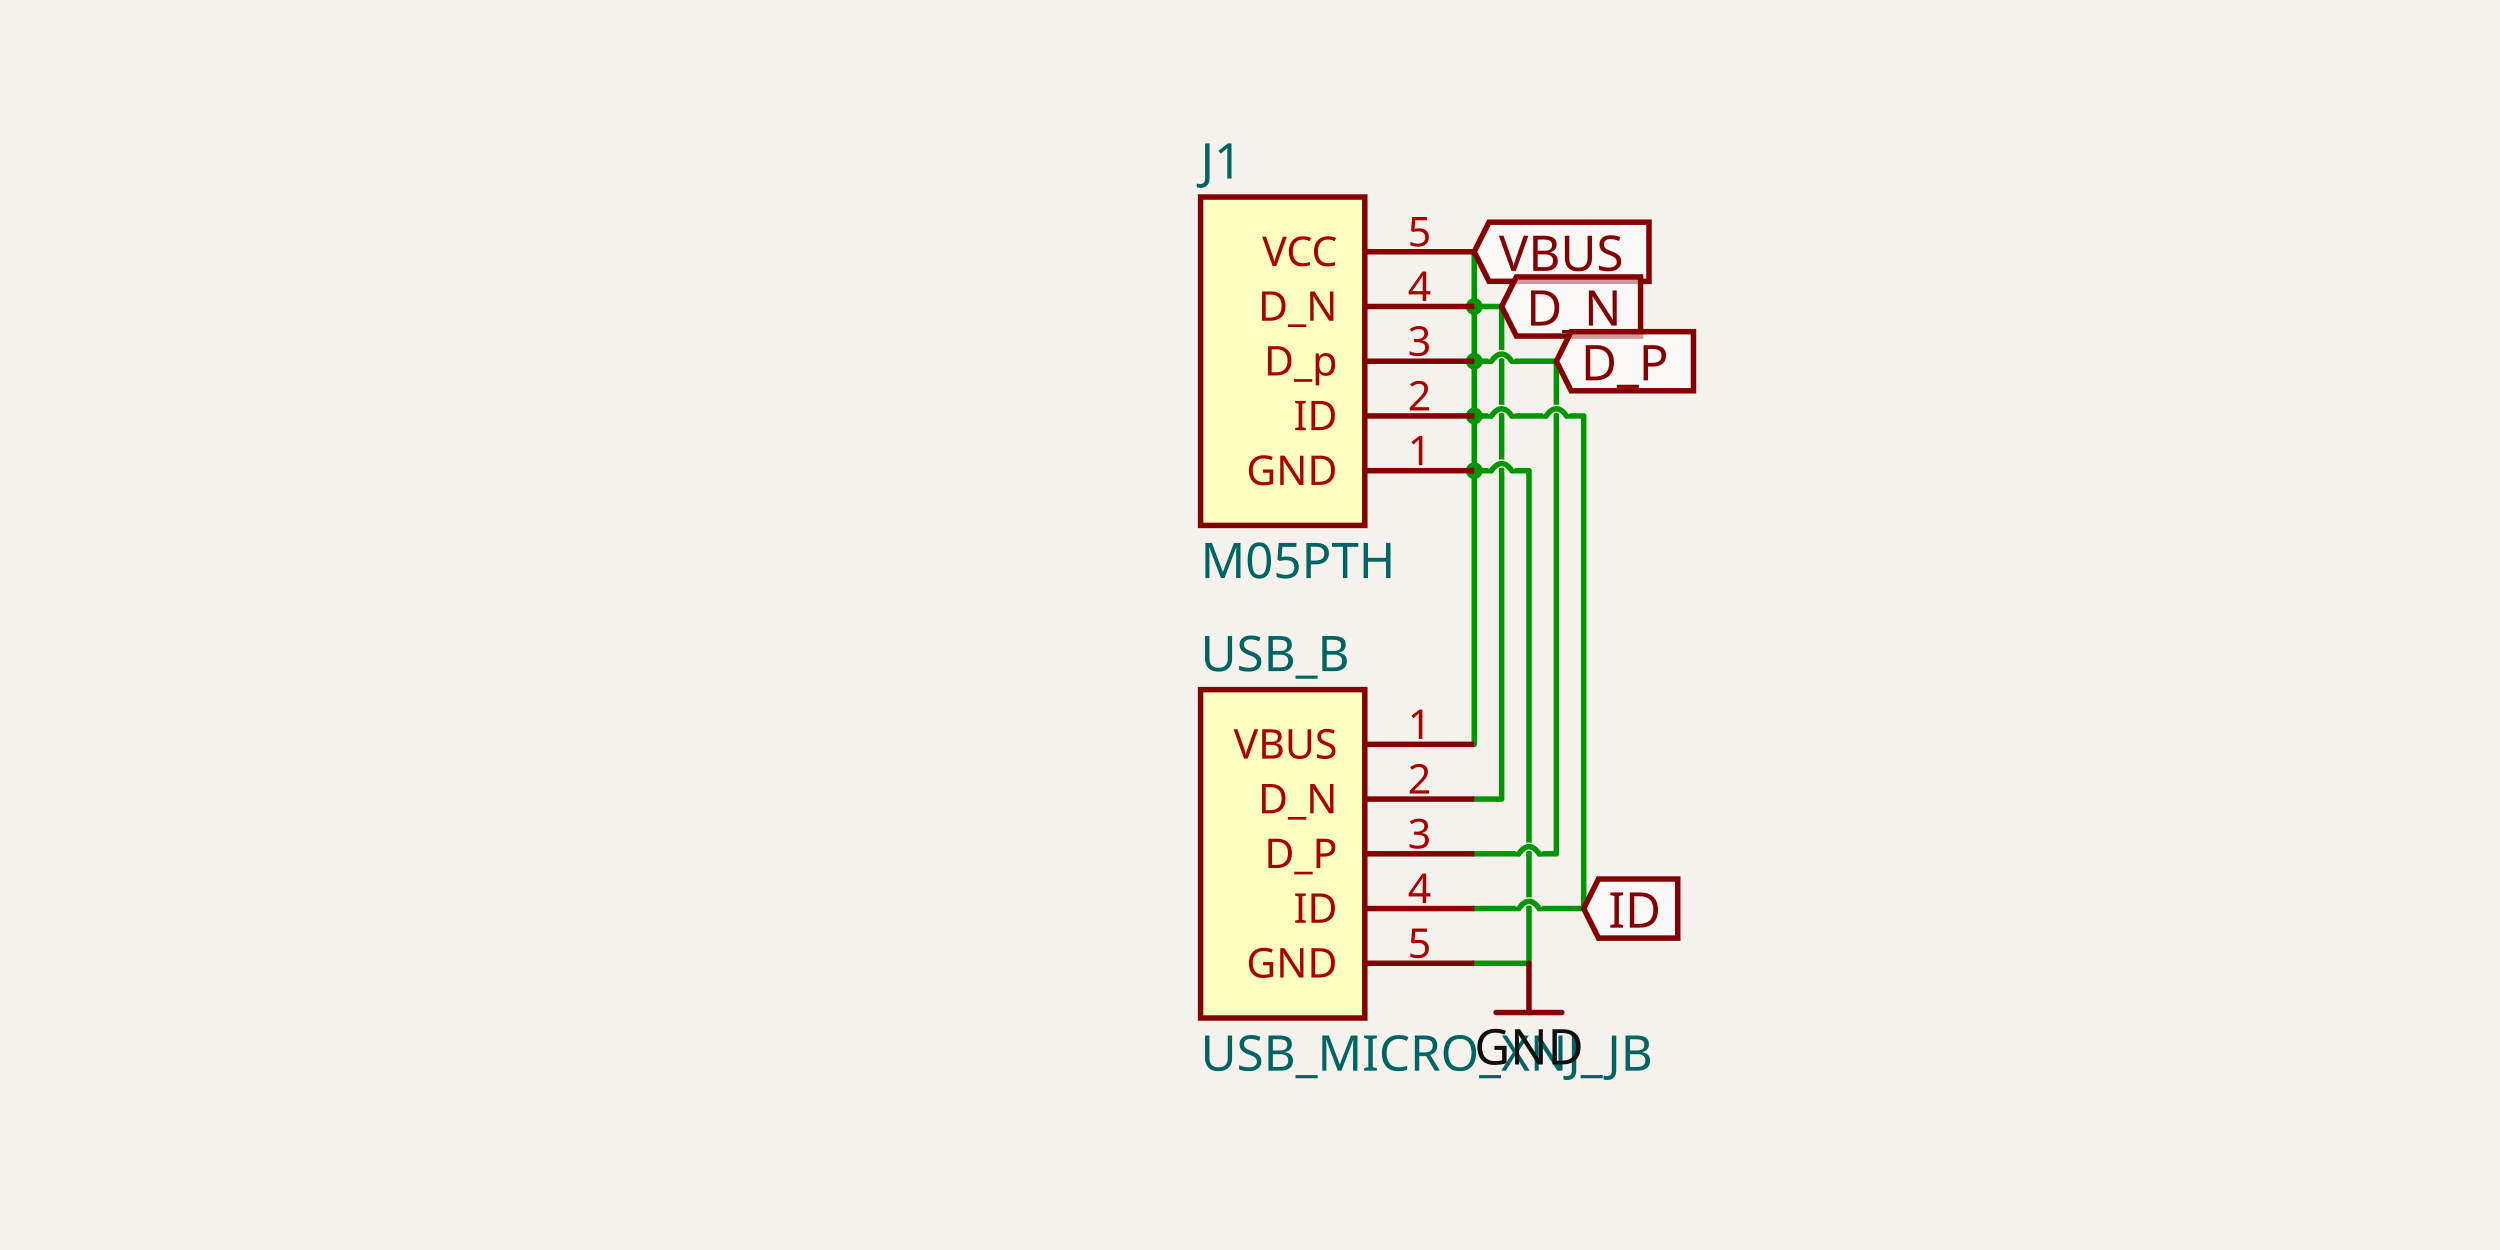
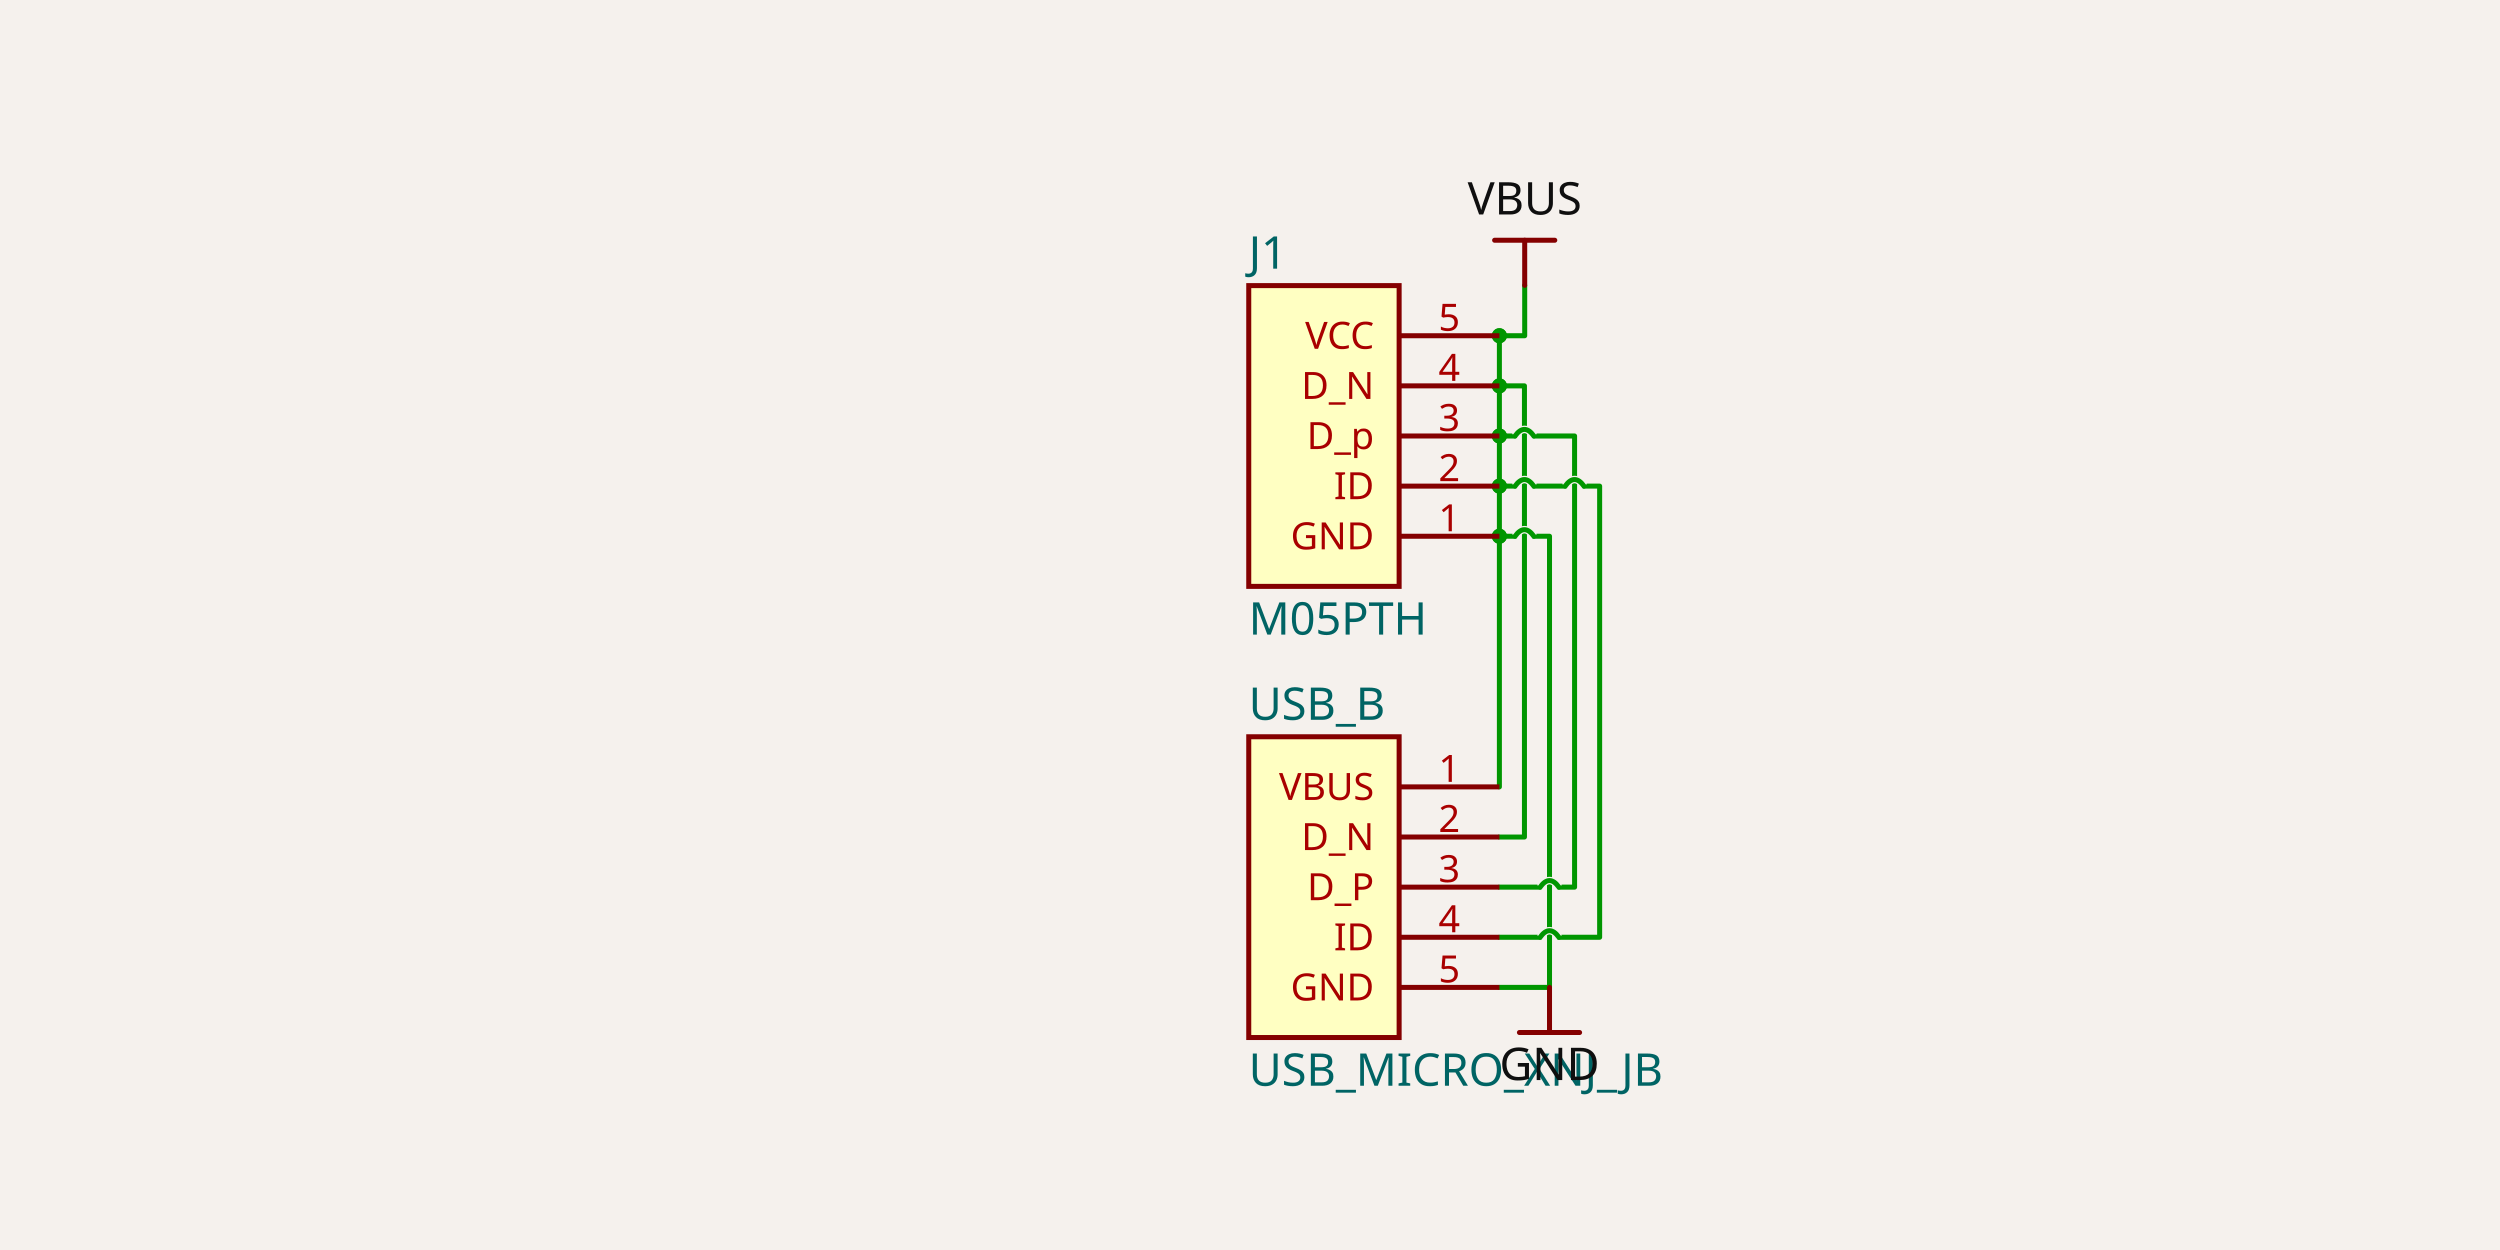
- <svg xmlns="http://www.w3.org/2000/svg" width="1200" height="600" style="background-color: rgb(245, 241, 237)" data-real-to-screen-transform="matrix(131.3561795785,0,0,-131.3561795785,615.6926849203,173.3901570436)" data-software-used-string="@tscircuit/core@0.0.783">
+ <svg xmlns="http://www.w3.org/2000/svg" width="1200" height="600" style="background-color: rgb(245, 241, 237)" data-real-to-screen-transform="matrix(120.3063802484,0,0,-120.3063802484,635.4903821733,209.2769586547)">
  <style>
              .boundary { fill: rgb(245, 241, 237); }
              .schematic-boundary { fill: none; stroke: #fff; }
              .component { fill: none; stroke: rgb(132, 0, 0); }
              .chip { fill: rgb(255, 255, 194); stroke: rgb(132, 0, 0); }
              .component-pin { fill: none; stroke: rgb(132, 0, 0); }
              /* Basic per-trace hover fallback */
              .trace:hover {
                filter: invert(1);
              }
              .trace:hover .trace-crossing-outline {
                opacity: 0;
              }
              .trace:hover .trace-junction {
                filter: invert(1);
              }
              /* Net-hover highlighting: when a trace or its overlays are hovered,
                 invert color for all traces (base + overlays) sharing the same
                 subcircuit connectivity key. Also hide crossing outline during hover. */
-               svg:has(:is(g.trace[data-subcircuit-connectivity-map-key="unnamedsubcircuit44406_connectivity_net0"], g.trace-overlays[data-subcircuit-connectivity-map-key="unnamedsubcircuit44406_connectivity_net0"]):hover) :is(g.trace[data-subcircuit-connectivity-map-key="unnamedsubcircuit44406_connectivity_net0"], g.trace-overlays[data-subcircuit-connectivity-map-key="unnamedsubcircuit44406_connectivity_net0"]) { filter: invert(1); }
- svg:has(:is(g.trace[data-subcircuit-connectivity-map-key="unnamedsubcircuit44406_connectivity_net0"], g.trace-overlays[data-subcircuit-connectivity-map-key="unnamedsubcircuit44406_connectivity_net0"]):hover) g.trace-overlays[data-subcircuit-connectivity-map-key="unnamedsubcircuit44406_connectivity_net0"] .trace-crossing-outline { opacity: 0; }
- svg:has(:is(g.trace[data-subcircuit-connectivity-map-key="unnamedsubcircuit44406_connectivity_net1"], g.trace-overlays[data-subcircuit-connectivity-map-key="unnamedsubcircuit44406_connectivity_net1"]):hover) :is(g.trace[data-subcircuit-connectivity-map-key="unnamedsubcircuit44406_connectivity_net1"], g.trace-overlays[data-subcircuit-connectivity-map-key="unnamedsubcircuit44406_connectivity_net1"]) { filter: invert(1); }
- svg:has(:is(g.trace[data-subcircuit-connectivity-map-key="unnamedsubcircuit44406_connectivity_net1"], g.trace-overlays[data-subcircuit-connectivity-map-key="unnamedsubcircuit44406_connectivity_net1"]):hover) g.trace-overlays[data-subcircuit-connectivity-map-key="unnamedsubcircuit44406_connectivity_net1"] .trace-crossing-outline { opacity: 0; }
- svg:has(:is(g.trace[data-subcircuit-connectivity-map-key="unnamedsubcircuit44406_connectivity_net2"], g.trace-overlays[data-subcircuit-connectivity-map-key="unnamedsubcircuit44406_connectivity_net2"]):hover) :is(g.trace[data-subcircuit-connectivity-map-key="unnamedsubcircuit44406_connectivity_net2"], g.trace-overlays[data-subcircuit-connectivity-map-key="unnamedsubcircuit44406_connectivity_net2"]) { filter: invert(1); }
- svg:has(:is(g.trace[data-subcircuit-connectivity-map-key="unnamedsubcircuit44406_connectivity_net2"], g.trace-overlays[data-subcircuit-connectivity-map-key="unnamedsubcircuit44406_connectivity_net2"]):hover) g.trace-overlays[data-subcircuit-connectivity-map-key="unnamedsubcircuit44406_connectivity_net2"] .trace-crossing-outline { opacity: 0; }
- svg:has(:is(g.trace[data-subcircuit-connectivity-map-key="unnamedsubcircuit44406_connectivity_net3"], g.trace-overlays[data-subcircuit-connectivity-map-key="unnamedsubcircuit44406_connectivity_net3"]):hover) :is(g.trace[data-subcircuit-connectivity-map-key="unnamedsubcircuit44406_connectivity_net3"], g.trace-overlays[data-subcircuit-connectivity-map-key="unnamedsubcircuit44406_connectivity_net3"]) { filter: invert(1); }
- svg:has(:is(g.trace[data-subcircuit-connectivity-map-key="unnamedsubcircuit44406_connectivity_net3"], g.trace-overlays[data-subcircuit-connectivity-map-key="unnamedsubcircuit44406_connectivity_net3"]):hover) g.trace-overlays[data-subcircuit-connectivity-map-key="unnamedsubcircuit44406_connectivity_net3"] .trace-crossing-outline { opacity: 0; }
- svg:has(:is(g.trace[data-subcircuit-connectivity-map-key="unnamedsubcircuit44406_connectivity_net4"], g.trace-overlays[data-subcircuit-connectivity-map-key="unnamedsubcircuit44406_connectivity_net4"]):hover) :is(g.trace[data-subcircuit-connectivity-map-key="unnamedsubcircuit44406_connectivity_net4"], g.trace-overlays[data-subcircuit-connectivity-map-key="unnamedsubcircuit44406_connectivity_net4"]) { filter: invert(1); }
- svg:has(:is(g.trace[data-subcircuit-connectivity-map-key="unnamedsubcircuit44406_connectivity_net4"], g.trace-overlays[data-subcircuit-connectivity-map-key="unnamedsubcircuit44406_connectivity_net4"]):hover) g.trace-overlays[data-subcircuit-connectivity-map-key="unnamedsubcircuit44406_connectivity_net4"] .trace-crossing-outline { opacity: 0; }
+               svg:has(:is(g.trace[data-subcircuit-connectivity-map-key="unnamedsubcircuit36155_connectivity_net0"], g.trace-overlays[data-subcircuit-connectivity-map-key="unnamedsubcircuit36155_connectivity_net0"]):hover) :is(g.trace[data-subcircuit-connectivity-map-key="unnamedsubcircuit36155_connectivity_net0"], g.trace-overlays[data-subcircuit-connectivity-map-key="unnamedsubcircuit36155_connectivity_net0"]) { filter: invert(1); }
+ svg:has(:is(g.trace[data-subcircuit-connectivity-map-key="unnamedsubcircuit36155_connectivity_net0"], g.trace-overlays[data-subcircuit-connectivity-map-key="unnamedsubcircuit36155_connectivity_net0"]):hover) g.trace-overlays[data-subcircuit-connectivity-map-key="unnamedsubcircuit36155_connectivity_net0"] .trace-crossing-outline { opacity: 0; }
+ svg:has(:is(g.trace[data-subcircuit-connectivity-map-key="unnamedsubcircuit36155_connectivity_net1"], g.trace-overlays[data-subcircuit-connectivity-map-key="unnamedsubcircuit36155_connectivity_net1"]):hover) :is(g.trace[data-subcircuit-connectivity-map-key="unnamedsubcircuit36155_connectivity_net1"], g.trace-overlays[data-subcircuit-connectivity-map-key="unnamedsubcircuit36155_connectivity_net1"]) { filter: invert(1); }
+ svg:has(:is(g.trace[data-subcircuit-connectivity-map-key="unnamedsubcircuit36155_connectivity_net1"], g.trace-overlays[data-subcircuit-connectivity-map-key="unnamedsubcircuit36155_connectivity_net1"]):hover) g.trace-overlays[data-subcircuit-connectivity-map-key="unnamedsubcircuit36155_connectivity_net1"] .trace-crossing-outline { opacity: 0; }
+ svg:has(:is(g.trace[data-subcircuit-connectivity-map-key="unnamedsubcircuit36155_connectivity_net2"], g.trace-overlays[data-subcircuit-connectivity-map-key="unnamedsubcircuit36155_connectivity_net2"]):hover) :is(g.trace[data-subcircuit-connectivity-map-key="unnamedsubcircuit36155_connectivity_net2"], g.trace-overlays[data-subcircuit-connectivity-map-key="unnamedsubcircuit36155_connectivity_net2"]) { filter: invert(1); }
+ svg:has(:is(g.trace[data-subcircuit-connectivity-map-key="unnamedsubcircuit36155_connectivity_net2"], g.trace-overlays[data-subcircuit-connectivity-map-key="unnamedsubcircuit36155_connectivity_net2"]):hover) g.trace-overlays[data-subcircuit-connectivity-map-key="unnamedsubcircuit36155_connectivity_net2"] .trace-crossing-outline { opacity: 0; }
+ svg:has(:is(g.trace[data-subcircuit-connectivity-map-key="unnamedsubcircuit36155_connectivity_net3"], g.trace-overlays[data-subcircuit-connectivity-map-key="unnamedsubcircuit36155_connectivity_net3"]):hover) :is(g.trace[data-subcircuit-connectivity-map-key="unnamedsubcircuit36155_connectivity_net3"], g.trace-overlays[data-subcircuit-connectivity-map-key="unnamedsubcircuit36155_connectivity_net3"]) { filter: invert(1); }
+ svg:has(:is(g.trace[data-subcircuit-connectivity-map-key="unnamedsubcircuit36155_connectivity_net3"], g.trace-overlays[data-subcircuit-connectivity-map-key="unnamedsubcircuit36155_connectivity_net3"]):hover) g.trace-overlays[data-subcircuit-connectivity-map-key="unnamedsubcircuit36155_connectivity_net3"] .trace-crossing-outline { opacity: 0; }
+ svg:has(:is(g.trace[data-subcircuit-connectivity-map-key="unnamedsubcircuit36155_connectivity_net4"], g.trace-overlays[data-subcircuit-connectivity-map-key="unnamedsubcircuit36155_connectivity_net4"]):hover) :is(g.trace[data-subcircuit-connectivity-map-key="unnamedsubcircuit36155_connectivity_net4"], g.trace-overlays[data-subcircuit-connectivity-map-key="unnamedsubcircuit36155_connectivity_net4"]) { filter: invert(1); }
+ svg:has(:is(g.trace[data-subcircuit-connectivity-map-key="unnamedsubcircuit36155_connectivity_net4"], g.trace-overlays[data-subcircuit-connectivity-map-key="unnamedsubcircuit36155_connectivity_net4"]):hover) g.trace-overlays[data-subcircuit-connectivity-map-key="unnamedsubcircuit36155_connectivity_net4"] .trace-crossing-outline { opacity: 0; }
              .text { font-family: sans-serif; fill: rgb(0, 150, 0); }
              .pin-number { fill: rgb(169, 0, 0); }
              .port-label { fill: rgb(0, 100, 100); }
              .component-name { fill: rgb(0, 100, 100); }
            </style>
  <rect class="boundary" x="0" y="0" width="1200" height="600" />
-   <g class="trace" data-layer="base" data-circuit-json-type="schematic_trace" data-schematic-trace-id="schematic_trace_0" data-subcircuit-connectivity-map-key="unnamedsubcircuit44406_connectivity_net0">
-     <path d="M 707.642 357.289 L 707.642 120.848" class="trace-invisible-hover-outline" stroke="rgb(0, 150, 0)" fill="none" stroke-width="21.017px" stroke-linecap="round" opacity="0" stroke-linejoin="round" />
-     <path d="M 707.642 357.289 L 707.642 120.848" stroke="rgb(0, 150, 0)" fill="none" stroke-width="2.627px" stroke-linecap="round" stroke-linejoin="round" />
-   </g>
-   <g class="trace" data-layer="base" data-circuit-json-type="schematic_trace" data-schematic-trace-id="schematic_trace_1" data-subcircuit-connectivity-map-key="unnamedsubcircuit44406_connectivity_net1">
-     <path d="M 707.642 383.56 L 720.778 383.56 L 720.778 147.119 L 707.642 147.119" class="trace-invisible-hover-outline" stroke="rgb(0, 150, 0)" fill="none" stroke-width="21.017px" stroke-linecap="round" opacity="0" stroke-linejoin="round" />
-     <path d="M 707.642 383.56 L 720.778 383.56 L 720.778 147.119 L 707.642 147.119" stroke="rgb(0, 150, 0)" fill="none" stroke-width="2.627px" stroke-linecap="round" stroke-linejoin="round" />
-   </g>
-   <g class="trace" data-layer="base" data-circuit-json-type="schematic_trace" data-schematic-trace-id="schematic_trace_2" data-subcircuit-connectivity-map-key="unnamedsubcircuit44406_connectivity_net2">
-     <path d="M 707.642 409.831 L 728.987 409.831M 738.839 409.831 L 747.049 409.831 L 747.049 173.39 L 725.703 173.39M 715.852 173.39 L 707.642 173.39" class="trace-invisible-hover-outline" stroke="rgb(0, 150, 0)" fill="none" stroke-width="21.017px" stroke-linecap="round" opacity="0" stroke-linejoin="round" />
-     <path d="M 707.642 409.831 L 728.987 409.831M 738.839 409.831 L 747.049 409.831 L 747.049 173.39 L 725.703 173.39M 715.852 173.39 L 707.642 173.39" stroke="rgb(0, 150, 0)" fill="none" stroke-width="2.627px" stroke-linecap="round" stroke-linejoin="round" />
-   </g>
-   <g class="trace" data-layer="base" data-circuit-json-type="schematic_trace" data-schematic-trace-id="schematic_trace_3" data-subcircuit-connectivity-map-key="unnamedsubcircuit44406_connectivity_net3">
-     <path d="M 707.642 436.103 L 728.987 436.103M 738.839 436.103 L 760.184 436.103 L 760.184 199.661 L 751.975 199.661M 742.123 199.661 L 725.703 199.661M 715.852 199.661 L 707.642 199.661" class="trace-invisible-hover-outline" stroke="rgb(0, 150, 0)" fill="none" stroke-width="21.017px" stroke-linecap="round" opacity="0" stroke-linejoin="round" />
-     <path d="M 707.642 436.103 L 728.987 436.103M 738.839 436.103 L 760.184 436.103 L 760.184 199.661 L 751.975 199.661M 742.123 199.661 L 725.703 199.661M 715.852 199.661 L 707.642 199.661" stroke="rgb(0, 150, 0)" fill="none" stroke-width="2.627px" stroke-linecap="round" stroke-linejoin="round" />
-   </g>
-   <g class="trace" data-layer="base" data-circuit-json-type="schematic_trace" data-schematic-trace-id="schematic_trace_4" data-subcircuit-connectivity-map-key="unnamedsubcircuit44406_connectivity_net4">
-     <path d="M 707.642 462.374 L 733.913 462.374 L 733.913 225.933 L 725.703 225.933M 715.852 225.933 L 707.642 225.933" class="trace-invisible-hover-outline" stroke="rgb(0, 150, 0)" fill="none" stroke-width="21.017px" stroke-linecap="round" opacity="0" stroke-linejoin="round" />
-     <path d="M 707.642 462.374 L 733.913 462.374 L 733.913 225.933 L 725.703 225.933M 715.852 225.933 L 707.642 225.933" stroke="rgb(0, 150, 0)" fill="none" stroke-width="2.627px" stroke-linecap="round" stroke-linejoin="round" />
-   </g>
-   <g class="trace-overlays" data-layer="overlay" data-circuit-json-type="schematic_trace" data-schematic-trace-id="schematic_trace_0" data-subcircuit-connectivity-map-key="unnamedsubcircuit44406_connectivity_net0">
-     <circle cx="707.642" cy="147.119" r="3.941" class="trace-junction" fill="rgb(0, 150, 0)" />
-     <circle cx="707.642" cy="173.39" r="3.941" class="trace-junction" fill="rgb(0, 150, 0)" />
-     <circle cx="707.642" cy="199.661" r="3.941" class="trace-junction" fill="rgb(0, 150, 0)" />
-     <circle cx="707.642" cy="225.933" r="3.941" class="trace-junction" fill="rgb(0, 150, 0)" />
-   </g>
-   <g class="trace-overlays" data-layer="overlay" data-circuit-json-type="schematic_trace" data-schematic-trace-id="schematic_trace_1" data-subcircuit-connectivity-map-key="unnamedsubcircuit44406_connectivity_net1">
-     <circle cx="707.642" cy="147.119" r="3.941" class="trace-junction" fill="rgb(0, 150, 0)" />
-   </g>
-   <g class="trace-overlays" data-layer="overlay" data-circuit-json-type="schematic_trace" data-schematic-trace-id="schematic_trace_2" data-subcircuit-connectivity-map-key="unnamedsubcircuit44406_connectivity_net2">
-     <path class="trace-crossing-outline" d="M 728.987 409.831 Q 733.913 402.935 738.839 409.831" stroke="rgb(245, 241, 237)" fill="none" stroke-width="3.941px" stroke-linecap="butt" />
-     <path d="M 728.987 409.831 Q 733.913 402.935 738.839 409.831" stroke="rgb(0, 150, 0)" fill="none" stroke-width="2.627px" stroke-linecap="round" />
-     <path class="trace-crossing-outline" d="M 725.703 173.39 Q 720.778 166.494 715.852 173.39" stroke="rgb(245, 241, 237)" fill="none" stroke-width="3.941px" stroke-linecap="butt" />
-     <path d="M 725.703 173.39 Q 720.778 166.494 715.852 173.39" stroke="rgb(0, 150, 0)" fill="none" stroke-width="2.627px" stroke-linecap="round" />
-     <circle cx="707.642" cy="173.39" r="3.941" class="trace-junction" fill="rgb(0, 150, 0)" />
-   </g>
-   <g class="trace-overlays" data-layer="overlay" data-circuit-json-type="schematic_trace" data-schematic-trace-id="schematic_trace_3" data-subcircuit-connectivity-map-key="unnamedsubcircuit44406_connectivity_net3">
-     <path class="trace-crossing-outline" d="M 728.987 436.103 Q 733.913 429.206 738.839 436.103" stroke="rgb(245, 241, 237)" fill="none" stroke-width="3.941px" stroke-linecap="butt" />
-     <path d="M 728.987 436.103 Q 733.913 429.206 738.839 436.103" stroke="rgb(0, 150, 0)" fill="none" stroke-width="2.627px" stroke-linecap="round" />
-     <path class="trace-crossing-outline" d="M 751.975 199.661 Q 747.049 192.765 742.123 199.661" stroke="rgb(245, 241, 237)" fill="none" stroke-width="3.941px" stroke-linecap="butt" />
-     <path d="M 751.975 199.661 Q 747.049 192.765 742.123 199.661" stroke="rgb(0, 150, 0)" fill="none" stroke-width="2.627px" stroke-linecap="round" />
-     <path class="trace-crossing-outline" d="M 725.703 199.661 Q 720.778 192.765 715.852 199.661" stroke="rgb(245, 241, 237)" fill="none" stroke-width="3.941px" stroke-linecap="butt" />
-     <path d="M 725.703 199.661 Q 720.778 192.765 715.852 199.661" stroke="rgb(0, 150, 0)" fill="none" stroke-width="2.627px" stroke-linecap="round" />
-     <circle cx="707.642" cy="199.661" r="3.941" class="trace-junction" fill="rgb(0, 150, 0)" />
-   </g>
-   <g class="trace-overlays" data-layer="overlay" data-circuit-json-type="schematic_trace" data-schematic-trace-id="schematic_trace_4" data-subcircuit-connectivity-map-key="unnamedsubcircuit44406_connectivity_net4">
-     <path class="trace-crossing-outline" d="M 725.703 225.933 Q 720.778 219.036 715.852 225.933" stroke="rgb(245, 241, 237)" fill="none" stroke-width="3.941px" stroke-linecap="butt" />
-     <path d="M 725.703 225.933 Q 720.778 219.036 715.852 225.933" stroke="rgb(0, 150, 0)" fill="none" stroke-width="2.627px" stroke-linecap="round" />
-     <circle cx="707.642" cy="225.933" r="3.941" class="trace-junction" fill="rgb(0, 150, 0)" />
+   <g class="trace" data-layer="base" data-circuit-json-type="schematic_trace" data-schematic-trace-id="schematic_trace_0" data-subcircuit-connectivity-map-key="unnamedsubcircuit36155_connectivity_net0">
+     <path d="M 719.705 377.706 L 719.705 161.154" class="trace-invisible-hover-outline" stroke="rgb(0, 150, 0)" fill="none" stroke-width="19.249px" stroke-linecap="round" opacity="0" stroke-linejoin="round" />
+     <path d="M 719.705 377.706 L 719.705 161.154" stroke="rgb(0, 150, 0)" fill="none" stroke-width="2.406px" stroke-linecap="round" stroke-linejoin="round" />
+   </g>
+   <g class="trace" data-layer="base" data-circuit-json-type="schematic_trace" data-schematic-trace-id="schematic_trace_1" data-subcircuit-connectivity-map-key="unnamedsubcircuit36155_connectivity_net1">
+     <path d="M 719.705 401.767 L 731.735 401.767 L 731.735 185.216 L 719.705 185.216" class="trace-invisible-hover-outline" stroke="rgb(0, 150, 0)" fill="none" stroke-width="19.249px" stroke-linecap="round" opacity="0" stroke-linejoin="round" />
+     <path d="M 719.705 401.767 L 731.735 401.767 L 731.735 185.216 L 719.705 185.216" stroke="rgb(0, 150, 0)" fill="none" stroke-width="2.406px" stroke-linecap="round" stroke-linejoin="round" />
+   </g>
+   <g class="trace" data-layer="base" data-circuit-json-type="schematic_trace" data-schematic-trace-id="schematic_trace_2" data-subcircuit-connectivity-map-key="unnamedsubcircuit36155_connectivity_net2">
+     <path d="M 719.705 425.828 L 739.255 425.828M 748.278 425.828 L 755.797 425.828 L 755.797 209.277 L 736.247 209.277M 727.224 209.277 L 719.705 209.277" class="trace-invisible-hover-outline" stroke="rgb(0, 150, 0)" fill="none" stroke-width="19.249px" stroke-linecap="round" opacity="0" stroke-linejoin="round" />
+     <path d="M 719.705 425.828 L 739.255 425.828M 748.278 425.828 L 755.797 425.828 L 755.797 209.277 L 736.247 209.277M 727.224 209.277 L 719.705 209.277" stroke="rgb(0, 150, 0)" fill="none" stroke-width="2.406px" stroke-linecap="round" stroke-linejoin="round" />
+   </g>
+   <g class="trace" data-layer="base" data-circuit-json-type="schematic_trace" data-schematic-trace-id="schematic_trace_3" data-subcircuit-connectivity-map-key="unnamedsubcircuit36155_connectivity_net3">
+     <path d="M 719.705 449.89 L 739.255 449.89M 748.278 449.89 L 767.827 449.89 L 767.827 233.338 L 760.308 233.338M 751.285 233.338 L 736.247 233.338M 727.224 233.338 L 719.705 233.338" class="trace-invisible-hover-outline" stroke="rgb(0, 150, 0)" fill="none" stroke-width="19.249px" stroke-linecap="round" opacity="0" stroke-linejoin="round" />
+     <path d="M 719.705 449.89 L 739.255 449.89M 748.278 449.89 L 767.827 449.89 L 767.827 233.338 L 760.308 233.338M 751.285 233.338 L 736.247 233.338M 727.224 233.338 L 719.705 233.338" stroke="rgb(0, 150, 0)" fill="none" stroke-width="2.406px" stroke-linecap="round" stroke-linejoin="round" />
+   </g>
+   <g class="trace" data-layer="base" data-circuit-json-type="schematic_trace" data-schematic-trace-id="schematic_trace_4" data-subcircuit-connectivity-map-key="unnamedsubcircuit36155_connectivity_net4">
+     <path d="M 719.705 473.951 L 743.766 473.951 L 743.766 257.4 L 736.247 257.4M 727.224 257.4 L 719.705 257.4" class="trace-invisible-hover-outline" stroke="rgb(0, 150, 0)" fill="none" stroke-width="19.249px" stroke-linecap="round" opacity="0" stroke-linejoin="round" />
+     <path d="M 719.705 473.951 L 743.766 473.951 L 743.766 257.4 L 736.247 257.4M 727.224 257.4 L 719.705 257.4" stroke="rgb(0, 150, 0)" fill="none" stroke-width="2.406px" stroke-linecap="round" stroke-linejoin="round" />
+   </g>
+   <g class="trace" data-layer="base" data-circuit-json-type="schematic_trace" data-schematic-trace-id="schematic_trace_5" data-subcircuit-connectivity-map-key="unnamedsubcircuit36155_connectivity_net0">
+     <path d="M 719.705 161.154 L 731.856 161.154 L 731.856 136.973" class="trace-invisible-hover-outline" stroke="rgb(0, 150, 0)" fill="none" stroke-width="19.249px" stroke-linecap="round" opacity="0" stroke-linejoin="round" />
+     <path d="M 719.705 161.154 L 731.856 161.154 L 731.856 136.973" stroke="rgb(0, 150, 0)" fill="none" stroke-width="2.406px" stroke-linecap="round" stroke-linejoin="round" />
+   </g>
+   <g class="trace-overlays" data-layer="overlay" data-circuit-json-type="schematic_trace" data-schematic-trace-id="schematic_trace_0" data-subcircuit-connectivity-map-key="unnamedsubcircuit36155_connectivity_net0">
+     <circle cx="719.705" cy="185.216" r="3.609" class="trace-junction" fill="rgb(0, 150, 0)" />
+     <circle cx="719.705" cy="209.277" r="3.609" class="trace-junction" fill="rgb(0, 150, 0)" />
+     <circle cx="719.705" cy="233.338" r="3.609" class="trace-junction" fill="rgb(0, 150, 0)" />
+     <circle cx="719.705" cy="257.4" r="3.609" class="trace-junction" fill="rgb(0, 150, 0)" />
+     <circle cx="719.705" cy="161.154" r="3.609" class="trace-junction" fill="rgb(0, 150, 0)" />
+   </g>
+   <g class="trace-overlays" data-layer="overlay" data-circuit-json-type="schematic_trace" data-schematic-trace-id="schematic_trace_1" data-subcircuit-connectivity-map-key="unnamedsubcircuit36155_connectivity_net1">
+     <circle cx="719.705" cy="185.216" r="3.609" class="trace-junction" fill="rgb(0, 150, 0)" />
+   </g>
+   <g class="trace-overlays" data-layer="overlay" data-circuit-json-type="schematic_trace" data-schematic-trace-id="schematic_trace_2" data-subcircuit-connectivity-map-key="unnamedsubcircuit36155_connectivity_net2">
+     <path class="trace-crossing-outline" d="M 739.255 425.828 Q 743.766 419.512 748.278 425.828" stroke="rgb(245, 241, 237)" fill="none" stroke-width="3.609px" stroke-linecap="butt" />
+     <path d="M 739.255 425.828 Q 743.766 419.512 748.278 425.828" stroke="rgb(0, 150, 0)" fill="none" stroke-width="2.406px" stroke-linecap="round" />
+     <path class="trace-crossing-outline" d="M 736.247 209.277 Q 731.735 202.961 727.224 209.277" stroke="rgb(245, 241, 237)" fill="none" stroke-width="3.609px" stroke-linecap="butt" />
+     <path d="M 736.247 209.277 Q 731.735 202.961 727.224 209.277" stroke="rgb(0, 150, 0)" fill="none" stroke-width="2.406px" stroke-linecap="round" />
+     <circle cx="719.705" cy="209.277" r="3.609" class="trace-junction" fill="rgb(0, 150, 0)" />
+   </g>
+   <g class="trace-overlays" data-layer="overlay" data-circuit-json-type="schematic_trace" data-schematic-trace-id="schematic_trace_3" data-subcircuit-connectivity-map-key="unnamedsubcircuit36155_connectivity_net3">
+     <path class="trace-crossing-outline" d="M 739.255 449.89 Q 743.766 443.574 748.278 449.89" stroke="rgb(245, 241, 237)" fill="none" stroke-width="3.609px" stroke-linecap="butt" />
+     <path d="M 739.255 449.89 Q 743.766 443.574 748.278 449.89" stroke="rgb(0, 150, 0)" fill="none" stroke-width="2.406px" stroke-linecap="round" />
+     <path class="trace-crossing-outline" d="M 760.308 233.338 Q 755.797 227.022 751.285 233.338" stroke="rgb(245, 241, 237)" fill="none" stroke-width="3.609px" stroke-linecap="butt" />
+     <path d="M 760.308 233.338 Q 755.797 227.022 751.285 233.338" stroke="rgb(0, 150, 0)" fill="none" stroke-width="2.406px" stroke-linecap="round" />
+     <path class="trace-crossing-outline" d="M 736.247 233.338 Q 731.735 227.022 727.224 233.338" stroke="rgb(245, 241, 237)" fill="none" stroke-width="3.609px" stroke-linecap="butt" />
+     <path d="M 736.247 233.338 Q 731.735 227.022 727.224 233.338" stroke="rgb(0, 150, 0)" fill="none" stroke-width="2.406px" stroke-linecap="round" />
+     <circle cx="719.705" cy="233.338" r="3.609" class="trace-junction" fill="rgb(0, 150, 0)" />
+   </g>
+   <g class="trace-overlays" data-layer="overlay" data-circuit-json-type="schematic_trace" data-schematic-trace-id="schematic_trace_4" data-subcircuit-connectivity-map-key="unnamedsubcircuit36155_connectivity_net4">
+     <path class="trace-crossing-outline" d="M 736.247 257.4 Q 731.735 251.083 727.224 257.4" stroke="rgb(245, 241, 237)" fill="none" stroke-width="3.609px" stroke-linecap="butt" />
+     <path d="M 736.247 257.4 Q 731.735 251.083 727.224 257.4" stroke="rgb(0, 150, 0)" fill="none" stroke-width="2.406px" stroke-linecap="round" />
+     <circle cx="719.705" cy="257.4" r="3.609" class="trace-junction" fill="rgb(0, 150, 0)" />
+   </g>
+   <g class="trace-overlays" data-layer="overlay" data-circuit-json-type="schematic_trace" data-schematic-trace-id="schematic_trace_5" data-subcircuit-connectivity-map-key="unnamedsubcircuit36155_connectivity_net0">
+     <circle cx="719.705" cy="161.154" r="3.609" class="trace-junction" fill="rgb(0, 150, 0)" />
  </g>
  <g data-circuit-json-type="schematic_component" data-schematic-component-id="schematic_component_0">
-     <rect class="component chip" x="576.286" y="331.018" width="78.814" height="157.627" stroke-width="2.627px" fill="rgb(255, 255, 194)" stroke="rgb(132, 0, 0)" />
-     <rect class="component-overlay" x="576.286" y="331.018" width="78.814" height="157.627" fill="transparent" />
-     <text x="576.286" y="505.721" fill="#006464" text-anchor="start" dominant-baseline="middle" font-family="sans-serif" font-size="23.644px" transform="rotate(0, 576.2858, 505.7213)">USB_MICRO_XNJ_JB</text>
-     <text x="576.286" y="313.941" fill="#006464" text-anchor="start" dominant-baseline="middle" font-family="sans-serif" font-size="23.644px" transform="rotate(0, 576.2858, 313.9413)">USB_B</text>
-     <line class="component-pin" x1="655.1" y1="357.289" x2="707.642" y2="357.289" stroke-width="2.627px" />
+     <rect class="component chip" x="599.398" y="353.645" width="72.184" height="144.368" stroke-width="2.406px" fill="rgb(255, 255, 194)" stroke="rgb(132, 0, 0)" />
+     <rect class="component-overlay" x="599.398" y="353.645" width="72.184" height="144.368" fill="transparent" />
+     <text x="599.398" y="513.652" fill="#006464" text-anchor="start" dominant-baseline="middle" font-family="sans-serif" font-size="21.655px" transform="rotate(0, 599.3985, 513.6521)">USB_MICRO_XNJ_JB</text>
+     <text x="599.398" y="338.005" fill="#006464" text-anchor="start" dominant-baseline="middle" font-family="sans-serif" font-size="21.655px" transform="rotate(0, 599.3985, 338.0048)">USB_B</text>
+     <line class="component-pin" x1="671.582" y1="377.706" x2="719.705" y2="377.706" stroke-width="2.406px" />
    <g data-schematic-port-id="source_port_0">
-       <rect x="705.015" y="354.662" width="5.254" height="5.254" opacity="0" />
-     </g>
-     <text class="pin-number" x="681.371" y="354.662" style="font-family: sans-serif;" fill="rgb(169, 0, 0)" text-anchor="middle" dominant-baseline="auto" font-size="19.703px" transform="">1</text>
-     <text class="pin-number" x="641.964" y="357.289" style="font-family: sans-serif;" fill="rgb(169, 0, 0)" text-anchor="end" dominant-baseline="middle" font-size="19.703px" transform="">VBUS</text>
-     <line class="component-pin" x1="655.1" y1="383.56" x2="707.642" y2="383.56" stroke-width="2.627px" />
+       <rect x="717.299" y="375.3" width="4.812" height="4.812" opacity="0" />
+     </g>
+     <text class="pin-number" x="695.644" y="375.3" style="font-family: sans-serif;" fill="rgb(169, 0, 0)" text-anchor="middle" dominant-baseline="auto" font-size="18.046px" transform="">1</text>
+     <text class="pin-number" x="659.552" y="377.706" style="font-family: sans-serif;" fill="rgb(169, 0, 0)" text-anchor="end" dominant-baseline="middle" font-size="18.046px" transform="">VBUS</text>
+     <line class="component-pin" x1="671.582" y1="401.767" x2="719.705" y2="401.767" stroke-width="2.406px" />
    <g data-schematic-port-id="source_port_1">
-       <rect x="705.015" y="380.933" width="5.254" height="5.254" opacity="0" />
-     </g>
-     <text class="pin-number" x="681.371" y="380.933" style="font-family: sans-serif;" fill="rgb(169, 0, 0)" text-anchor="middle" dominant-baseline="auto" font-size="19.703px" transform="">2</text>
-     <text class="pin-number" x="641.964" y="383.56" style="font-family: sans-serif;" fill="rgb(169, 0, 0)" text-anchor="end" dominant-baseline="middle" font-size="19.703px" transform="">D_N</text>
-     <line class="component-pin" x1="655.1" y1="409.831" x2="707.642" y2="409.831" stroke-width="2.627px" />
+       <rect x="717.299" y="399.361" width="4.812" height="4.812" opacity="0" />
+     </g>
+     <text class="pin-number" x="695.644" y="399.361" style="font-family: sans-serif;" fill="rgb(169, 0, 0)" text-anchor="middle" dominant-baseline="auto" font-size="18.046px" transform="">2</text>
+     <text class="pin-number" x="659.552" y="401.767" style="font-family: sans-serif;" fill="rgb(169, 0, 0)" text-anchor="end" dominant-baseline="middle" font-size="18.046px" transform="">D_N</text>
+     <line class="component-pin" x1="671.582" y1="425.828" x2="719.705" y2="425.828" stroke-width="2.406px" />
    <g data-schematic-port-id="source_port_2">
-       <rect x="705.015" y="407.204" width="5.254" height="5.254" opacity="0" />
-     </g>
-     <text class="pin-number" x="681.371" y="407.204" style="font-family: sans-serif;" fill="rgb(169, 0, 0)" text-anchor="middle" dominant-baseline="auto" font-size="19.703px" transform="">3</text>
-     <text class="pin-number" x="641.964" y="409.831" style="font-family: sans-serif;" fill="rgb(169, 0, 0)" text-anchor="end" dominant-baseline="middle" font-size="19.703px" transform="">D_P</text>
-     <line class="component-pin" x1="655.1" y1="436.103" x2="707.642" y2="436.103" stroke-width="2.627px" />
+       <rect x="717.299" y="423.422" width="4.812" height="4.812" opacity="0" />
+     </g>
+     <text class="pin-number" x="695.644" y="423.422" style="font-family: sans-serif;" fill="rgb(169, 0, 0)" text-anchor="middle" dominant-baseline="auto" font-size="18.046px" transform="">3</text>
+     <text class="pin-number" x="659.552" y="425.828" style="font-family: sans-serif;" fill="rgb(169, 0, 0)" text-anchor="end" dominant-baseline="middle" font-size="18.046px" transform="">D_P</text>
+     <line class="component-pin" x1="671.582" y1="449.89" x2="719.705" y2="449.89" stroke-width="2.406px" />
    <g data-schematic-port-id="source_port_3">
-       <rect x="705.015" y="433.475" width="5.254" height="5.254" opacity="0" />
-     </g>
-     <text class="pin-number" x="681.371" y="433.475" style="font-family: sans-serif;" fill="rgb(169, 0, 0)" text-anchor="middle" dominant-baseline="auto" font-size="19.703px" transform="">4</text>
-     <text class="pin-number" x="641.964" y="436.103" style="font-family: sans-serif;" fill="rgb(169, 0, 0)" text-anchor="end" dominant-baseline="middle" font-size="19.703px" transform="">ID</text>
-     <line class="component-pin" x1="655.1" y1="462.374" x2="707.642" y2="462.374" stroke-width="2.627px" />
+       <rect x="717.299" y="447.484" width="4.812" height="4.812" opacity="0" />
+     </g>
+     <text class="pin-number" x="695.644" y="447.484" style="font-family: sans-serif;" fill="rgb(169, 0, 0)" text-anchor="middle" dominant-baseline="auto" font-size="18.046px" transform="">4</text>
+     <text class="pin-number" x="659.552" y="449.89" style="font-family: sans-serif;" fill="rgb(169, 0, 0)" text-anchor="end" dominant-baseline="middle" font-size="18.046px" transform="">ID</text>
+     <line class="component-pin" x1="671.582" y1="473.951" x2="719.705" y2="473.951" stroke-width="2.406px" />
    <g data-schematic-port-id="source_port_4">
-       <rect x="705.015" y="459.747" width="5.254" height="5.254" opacity="0" />
-     </g>
-     <text class="pin-number" x="681.371" y="459.747" style="font-family: sans-serif;" fill="rgb(169, 0, 0)" text-anchor="middle" dominant-baseline="auto" font-size="19.703px" transform="">5</text>
-     <text class="pin-number" x="641.964" y="462.374" style="font-family: sans-serif;" fill="rgb(169, 0, 0)" text-anchor="end" dominant-baseline="middle" font-size="19.703px" transform="">GND</text>
+       <rect x="717.299" y="471.545" width="4.812" height="4.812" opacity="0" />
+     </g>
+     <text class="pin-number" x="695.644" y="471.545" style="font-family: sans-serif;" fill="rgb(169, 0, 0)" text-anchor="middle" dominant-baseline="auto" font-size="18.046px" transform="">5</text>
+     <text class="pin-number" x="659.552" y="473.951" style="font-family: sans-serif;" fill="rgb(169, 0, 0)" text-anchor="end" dominant-baseline="middle" font-size="18.046px" transform="">GND</text>
  </g>
  <g data-circuit-json-type="schematic_component" data-schematic-component-id="schematic_component_1">
-     <rect class="component chip" x="576.286" y="94.576" width="78.814" height="157.627" stroke-width="2.627px" fill="rgb(255, 255, 194)" stroke="rgb(132, 0, 0)" />
-     <rect class="component-overlay" x="576.286" y="94.576" width="78.814" height="157.627" fill="transparent" />
-     <text x="576.286" y="269.28" fill="#006464" text-anchor="start" dominant-baseline="middle" font-family="sans-serif" font-size="23.644px" transform="rotate(0, 576.2858, 269.2802)">M05PTH</text>
-     <text x="576.286" y="77.5" fill="#006464" text-anchor="start" dominant-baseline="middle" font-family="sans-serif" font-size="23.644px" transform="rotate(0, 576.2858, 77.50015)">J1</text>
-     <line class="component-pin" x1="655.1" y1="225.933" x2="707.642" y2="225.933" stroke-width="2.627px" />
+     <rect class="component chip" x="599.398" y="137.093" width="72.184" height="144.368" stroke-width="2.406px" fill="rgb(255, 255, 194)" stroke="rgb(132, 0, 0)" />
+     <rect class="component-overlay" x="599.398" y="137.093" width="72.184" height="144.368" fill="transparent" />
+     <text x="599.398" y="297.101" fill="#006464" text-anchor="start" dominant-baseline="middle" font-family="sans-serif" font-size="21.655px" transform="rotate(0, 599.3985, 297.1006)">M05PTH</text>
+     <text x="599.398" y="121.453" fill="#006464" text-anchor="start" dominant-baseline="middle" font-family="sans-serif" font-size="21.655px" transform="rotate(0, 599.3985, 121.4533)">J1</text>
+     <line class="component-pin" x1="671.582" y1="257.4" x2="719.705" y2="257.4" stroke-width="2.406px" />
    <g data-schematic-port-id="source_port_10">
-       <rect x="705.015" y="223.306" width="5.254" height="5.254" opacity="0" />
-     </g>
-     <text class="pin-number" x="681.371" y="223.306" style="font-family: sans-serif;" fill="rgb(169, 0, 0)" text-anchor="middle" dominant-baseline="auto" font-size="19.703px" transform="">1</text>
-     <text class="pin-number" x="641.964" y="225.933" style="font-family: sans-serif;" fill="rgb(169, 0, 0)" text-anchor="end" dominant-baseline="middle" font-size="19.703px" transform="">GND</text>
-     <line class="component-pin" x1="655.1" y1="199.661" x2="707.642" y2="199.661" stroke-width="2.627px" />
+       <rect x="717.299" y="254.993" width="4.812" height="4.812" opacity="0" />
+     </g>
+     <text class="pin-number" x="695.644" y="254.993" style="font-family: sans-serif;" fill="rgb(169, 0, 0)" text-anchor="middle" dominant-baseline="auto" font-size="18.046px" transform="">1</text>
+     <text class="pin-number" x="659.552" y="257.4" style="font-family: sans-serif;" fill="rgb(169, 0, 0)" text-anchor="end" dominant-baseline="middle" font-size="18.046px" transform="">GND</text>
+     <line class="component-pin" x1="671.582" y1="233.338" x2="719.705" y2="233.338" stroke-width="2.406px" />
    <g data-schematic-port-id="source_port_11">
-       <rect x="705.015" y="197.034" width="5.254" height="5.254" opacity="0" />
-     </g>
-     <text class="pin-number" x="681.371" y="197.034" style="font-family: sans-serif;" fill="rgb(169, 0, 0)" text-anchor="middle" dominant-baseline="auto" font-size="19.703px" transform="">2</text>
-     <text class="pin-number" x="641.964" y="199.661" style="font-family: sans-serif;" fill="rgb(169, 0, 0)" text-anchor="end" dominant-baseline="middle" font-size="19.703px" transform="">ID</text>
-     <line class="component-pin" x1="655.1" y1="173.39" x2="707.642" y2="173.39" stroke-width="2.627px" />
+       <rect x="717.299" y="230.932" width="4.812" height="4.812" opacity="0" />
+     </g>
+     <text class="pin-number" x="695.644" y="230.932" style="font-family: sans-serif;" fill="rgb(169, 0, 0)" text-anchor="middle" dominant-baseline="auto" font-size="18.046px" transform="">2</text>
+     <text class="pin-number" x="659.552" y="233.338" style="font-family: sans-serif;" fill="rgb(169, 0, 0)" text-anchor="end" dominant-baseline="middle" font-size="18.046px" transform="">ID</text>
+     <line class="component-pin" x1="671.582" y1="209.277" x2="719.705" y2="209.277" stroke-width="2.406px" />
    <g data-schematic-port-id="source_port_12">
-       <rect x="705.015" y="170.763" width="5.254" height="5.254" opacity="0" />
-     </g>
-     <text class="pin-number" x="681.371" y="170.763" style="font-family: sans-serif;" fill="rgb(169, 0, 0)" text-anchor="middle" dominant-baseline="auto" font-size="19.703px" transform="">3</text>
-     <text class="pin-number" x="641.964" y="173.39" style="font-family: sans-serif;" fill="rgb(169, 0, 0)" text-anchor="end" dominant-baseline="middle" font-size="19.703px" transform="">D_p</text>
-     <line class="component-pin" x1="655.1" y1="147.119" x2="707.642" y2="147.119" stroke-width="2.627px" />
+       <rect x="717.299" y="206.871" width="4.812" height="4.812" opacity="0" />
+     </g>
+     <text class="pin-number" x="695.644" y="206.871" style="font-family: sans-serif;" fill="rgb(169, 0, 0)" text-anchor="middle" dominant-baseline="auto" font-size="18.046px" transform="">3</text>
+     <text class="pin-number" x="659.552" y="209.277" style="font-family: sans-serif;" fill="rgb(169, 0, 0)" text-anchor="end" dominant-baseline="middle" font-size="18.046px" transform="">D_p</text>
+     <line class="component-pin" x1="671.582" y1="185.216" x2="719.705" y2="185.216" stroke-width="2.406px" />
    <g data-schematic-port-id="source_port_13">
-       <rect x="705.015" y="144.492" width="5.254" height="5.254" opacity="0" />
-     </g>
-     <text class="pin-number" x="681.371" y="144.492" style="font-family: sans-serif;" fill="rgb(169, 0, 0)" text-anchor="middle" dominant-baseline="auto" font-size="19.703px" transform="">4</text>
-     <text class="pin-number" x="641.964" y="147.119" style="font-family: sans-serif;" fill="rgb(169, 0, 0)" text-anchor="end" dominant-baseline="middle" font-size="19.703px" transform="">D_N</text>
-     <line class="component-pin" x1="655.1" y1="120.848" x2="707.642" y2="120.848" stroke-width="2.627px" />
+       <rect x="717.299" y="182.81" width="4.812" height="4.812" opacity="0" />
+     </g>
+     <text class="pin-number" x="695.644" y="182.81" style="font-family: sans-serif;" fill="rgb(169, 0, 0)" text-anchor="middle" dominant-baseline="auto" font-size="18.046px" transform="">4</text>
+     <text class="pin-number" x="659.552" y="185.216" style="font-family: sans-serif;" fill="rgb(169, 0, 0)" text-anchor="end" dominant-baseline="middle" font-size="18.046px" transform="">D_N</text>
+     <line class="component-pin" x1="671.582" y1="161.154" x2="719.705" y2="161.154" stroke-width="2.406px" />
    <g data-schematic-port-id="source_port_14">
-       <rect x="705.015" y="118.221" width="5.254" height="5.254" opacity="0" />
-     </g>
-     <text class="pin-number" x="681.371" y="118.221" style="font-family: sans-serif;" fill="rgb(169, 0, 0)" text-anchor="middle" dominant-baseline="auto" font-size="19.703px" transform="">5</text>
-     <text class="pin-number" x="641.964" y="120.848" style="font-family: sans-serif;" fill="rgb(169, 0, 0)" text-anchor="end" dominant-baseline="middle" font-size="19.703px" transform="">VCC</text>
+       <rect x="717.299" y="158.748" width="4.812" height="4.812" opacity="0" />
+     </g>
+     <text class="pin-number" x="695.644" y="158.748" style="font-family: sans-serif;" fill="rgb(169, 0, 0)" text-anchor="middle" dominant-baseline="auto" font-size="18.046px" transform="">5</text>
+     <text class="pin-number" x="659.552" y="161.154" style="font-family: sans-serif;" fill="rgb(169, 0, 0)" text-anchor="end" dominant-baseline="middle" font-size="18.046px" transform="">VCC</text>
  </g>
  <g class="schematic-port-hover" data-schematic-port-id="source_port_0">
-     <circle cx="707.642" cy="357.289" r="5.254" fill="red" opacity="0" />
+     <circle cx="719.705" cy="377.706" r="4.812" fill="red" opacity="0" />
  </g>
  <g class="schematic-port-hover" data-schematic-port-id="source_port_1">
-     <circle cx="707.642" cy="383.56" r="5.254" fill="red" opacity="0" />
+     <circle cx="719.705" cy="401.767" r="4.812" fill="red" opacity="0" />
  </g>
  <g class="schematic-port-hover" data-schematic-port-id="source_port_2">
-     <circle cx="707.642" cy="409.831" r="5.254" fill="red" opacity="0" />
+     <circle cx="719.705" cy="425.828" r="4.812" fill="red" opacity="0" />
  </g>
  <g class="schematic-port-hover" data-schematic-port-id="source_port_3">
-     <circle cx="707.642" cy="436.103" r="5.254" fill="red" opacity="0" />
+     <circle cx="719.705" cy="449.89" r="4.812" fill="red" opacity="0" />
  </g>
  <g class="schematic-port-hover" data-schematic-port-id="source_port_4">
-     <circle cx="707.642" cy="462.374" r="5.254" fill="red" opacity="0" />
+     <circle cx="719.705" cy="473.951" r="4.812" fill="red" opacity="0" />
  </g>
  <g class="schematic-port-hover" data-schematic-port-id="source_port_10">
-     <circle cx="707.642" cy="225.933" r="5.254" fill="red" opacity="0" />
+     <circle cx="719.705" cy="257.4" r="4.812" fill="red" opacity="0" />
  </g>
  <g class="schematic-port-hover" data-schematic-port-id="source_port_11">
-     <circle cx="707.642" cy="199.661" r="5.254" fill="red" opacity="0" />
+     <circle cx="719.705" cy="233.338" r="4.812" fill="red" opacity="0" />
  </g>
  <g class="schematic-port-hover" data-schematic-port-id="source_port_12">
-     <circle cx="707.642" cy="173.39" r="5.254" fill="red" opacity="0" />
+     <circle cx="719.705" cy="209.277" r="4.812" fill="red" opacity="0" />
  </g>
  <g class="schematic-port-hover" data-schematic-port-id="source_port_13">
-     <circle cx="707.642" cy="147.119" r="5.254" fill="red" opacity="0" />
+     <circle cx="719.705" cy="185.216" r="4.812" fill="red" opacity="0" />
  </g>
  <g class="schematic-port-hover" data-schematic-port-id="source_port_14">
-     <circle cx="707.642" cy="120.848" r="5.254" fill="red" opacity="0" />
-   </g>
-   <path class="net-label" d="     M 707.642,120.848     L 714.735,106.661     L 791.517,106.661     L 791.517,135.034     L 714.735,135.034     Z   " fill="rgba(255, 255, 255, 0.6)" stroke="rgb(132, 0, 0)" stroke-width="2.627px" />
-   <text class="net-label-text" x="719.464" y="120.848" fill="rgb(132, 0, 0)" text-anchor="start" dominant-baseline="central" font-family="sans-serif" font-variant-numeric="tabular-nums" font-size="23.644px" transform="">VBUS</text>
-   <path class="net-label" d="     M 720.778,147.119     L 727.871,132.932     L 787.472,132.932     L 787.472,161.305     L 727.871,161.305     Z   " fill="rgba(255, 255, 255, 0.6)" stroke="rgb(132, 0, 0)" stroke-width="2.627px" />
-   <text class="net-label-text" x="732.6" y="147.119" fill="rgb(132, 0, 0)" text-anchor="start" dominant-baseline="central" font-family="sans-serif" font-variant-numeric="tabular-nums" font-size="23.644px" transform="">D_N</text>
-   <path class="net-label" d="     M 747.049,173.39     L 754.142,159.204     L 812.867,159.204     L 812.867,187.577     L 754.142,187.577     Z   " fill="rgba(255, 255, 255, 0.6)" stroke="rgb(132, 0, 0)" stroke-width="2.627px" />
-   <text class="net-label-text" x="758.871" y="173.39" fill="rgb(132, 0, 0)" text-anchor="start" dominant-baseline="central" font-family="sans-serif" font-variant-numeric="tabular-nums" font-size="23.644px" transform="">D_P</text>
-   <path class="net-label" d="     M 760.184,436.103     L 767.278,421.916     L 805.318,421.916     L 805.318,450.289     L 767.278,450.289     Z   " fill="rgba(255, 255, 255, 0.6)" stroke="rgb(132, 0, 0)" stroke-width="2.627px" />
-   <text class="net-label-text" x="772.007" y="436.103" fill="rgb(132, 0, 0)" text-anchor="start" dominant-baseline="central" font-family="sans-serif" font-variant-numeric="tabular-nums" font-size="23.644px" transform="">ID</text>
-   <rect class="component-overlay" x="718.151" y="462.374" width="31.525" height="23.644" fill="transparent" />
-   <path d="M 718.151 486.018 L 749.676 486.018" stroke="rgb(132, 0, 0)" fill="none" stroke-width="2.627px" stroke-linecap="round" />
-   <path d="M 733.913 486.018 L 733.913 462.374" stroke="rgb(132, 0, 0)" fill="none" stroke-width="2.627px" stroke-linecap="round" />
-   <text x="733.913" y="492.586" fill="rgb(15, 15, 15)" font-family="sans-serif" text-anchor="middle" dominant-baseline="hanging" font-size="23.644px">GND</text>
+     <circle cx="719.705" cy="161.154" r="4.812" fill="red" opacity="0" />
+   </g>
+   <rect class="component-overlay" x="717.419" y="115.318" width="28.874" height="21.655" fill="transparent" />
+   <path d="M 746.293 115.318 L 717.419 115.318" stroke="rgb(132, 0, 0)" fill="none" stroke-width="2.406px" stroke-linecap="round" />
+   <path d="M 731.856 115.318 L 731.856 136.973" stroke="rgb(132, 0, 0)" fill="none" stroke-width="2.406px" stroke-linecap="round" />
+   <text x="731.856" y="109.302" fill="rgb(15, 15, 15)" font-family="sans-serif" text-anchor="middle" dominant-baseline="ideographic" font-size="21.655px">VBUS</text>
+   <rect class="component-overlay" x="729.329" y="473.951" width="28.874" height="21.655" fill="transparent" />
+   <path d="M 729.329 495.606 L 758.203 495.606" stroke="rgb(132, 0, 0)" fill="none" stroke-width="2.406px" stroke-linecap="round" />
+   <path d="M 743.766 495.606 L 743.766 473.951" stroke="rgb(132, 0, 0)" fill="none" stroke-width="2.406px" stroke-linecap="round" />
+   <text x="743.766" y="501.621" fill="rgb(15, 15, 15)" font-family="sans-serif" text-anchor="middle" dominant-baseline="hanging" font-size="21.655px">GND</text>
</svg>
